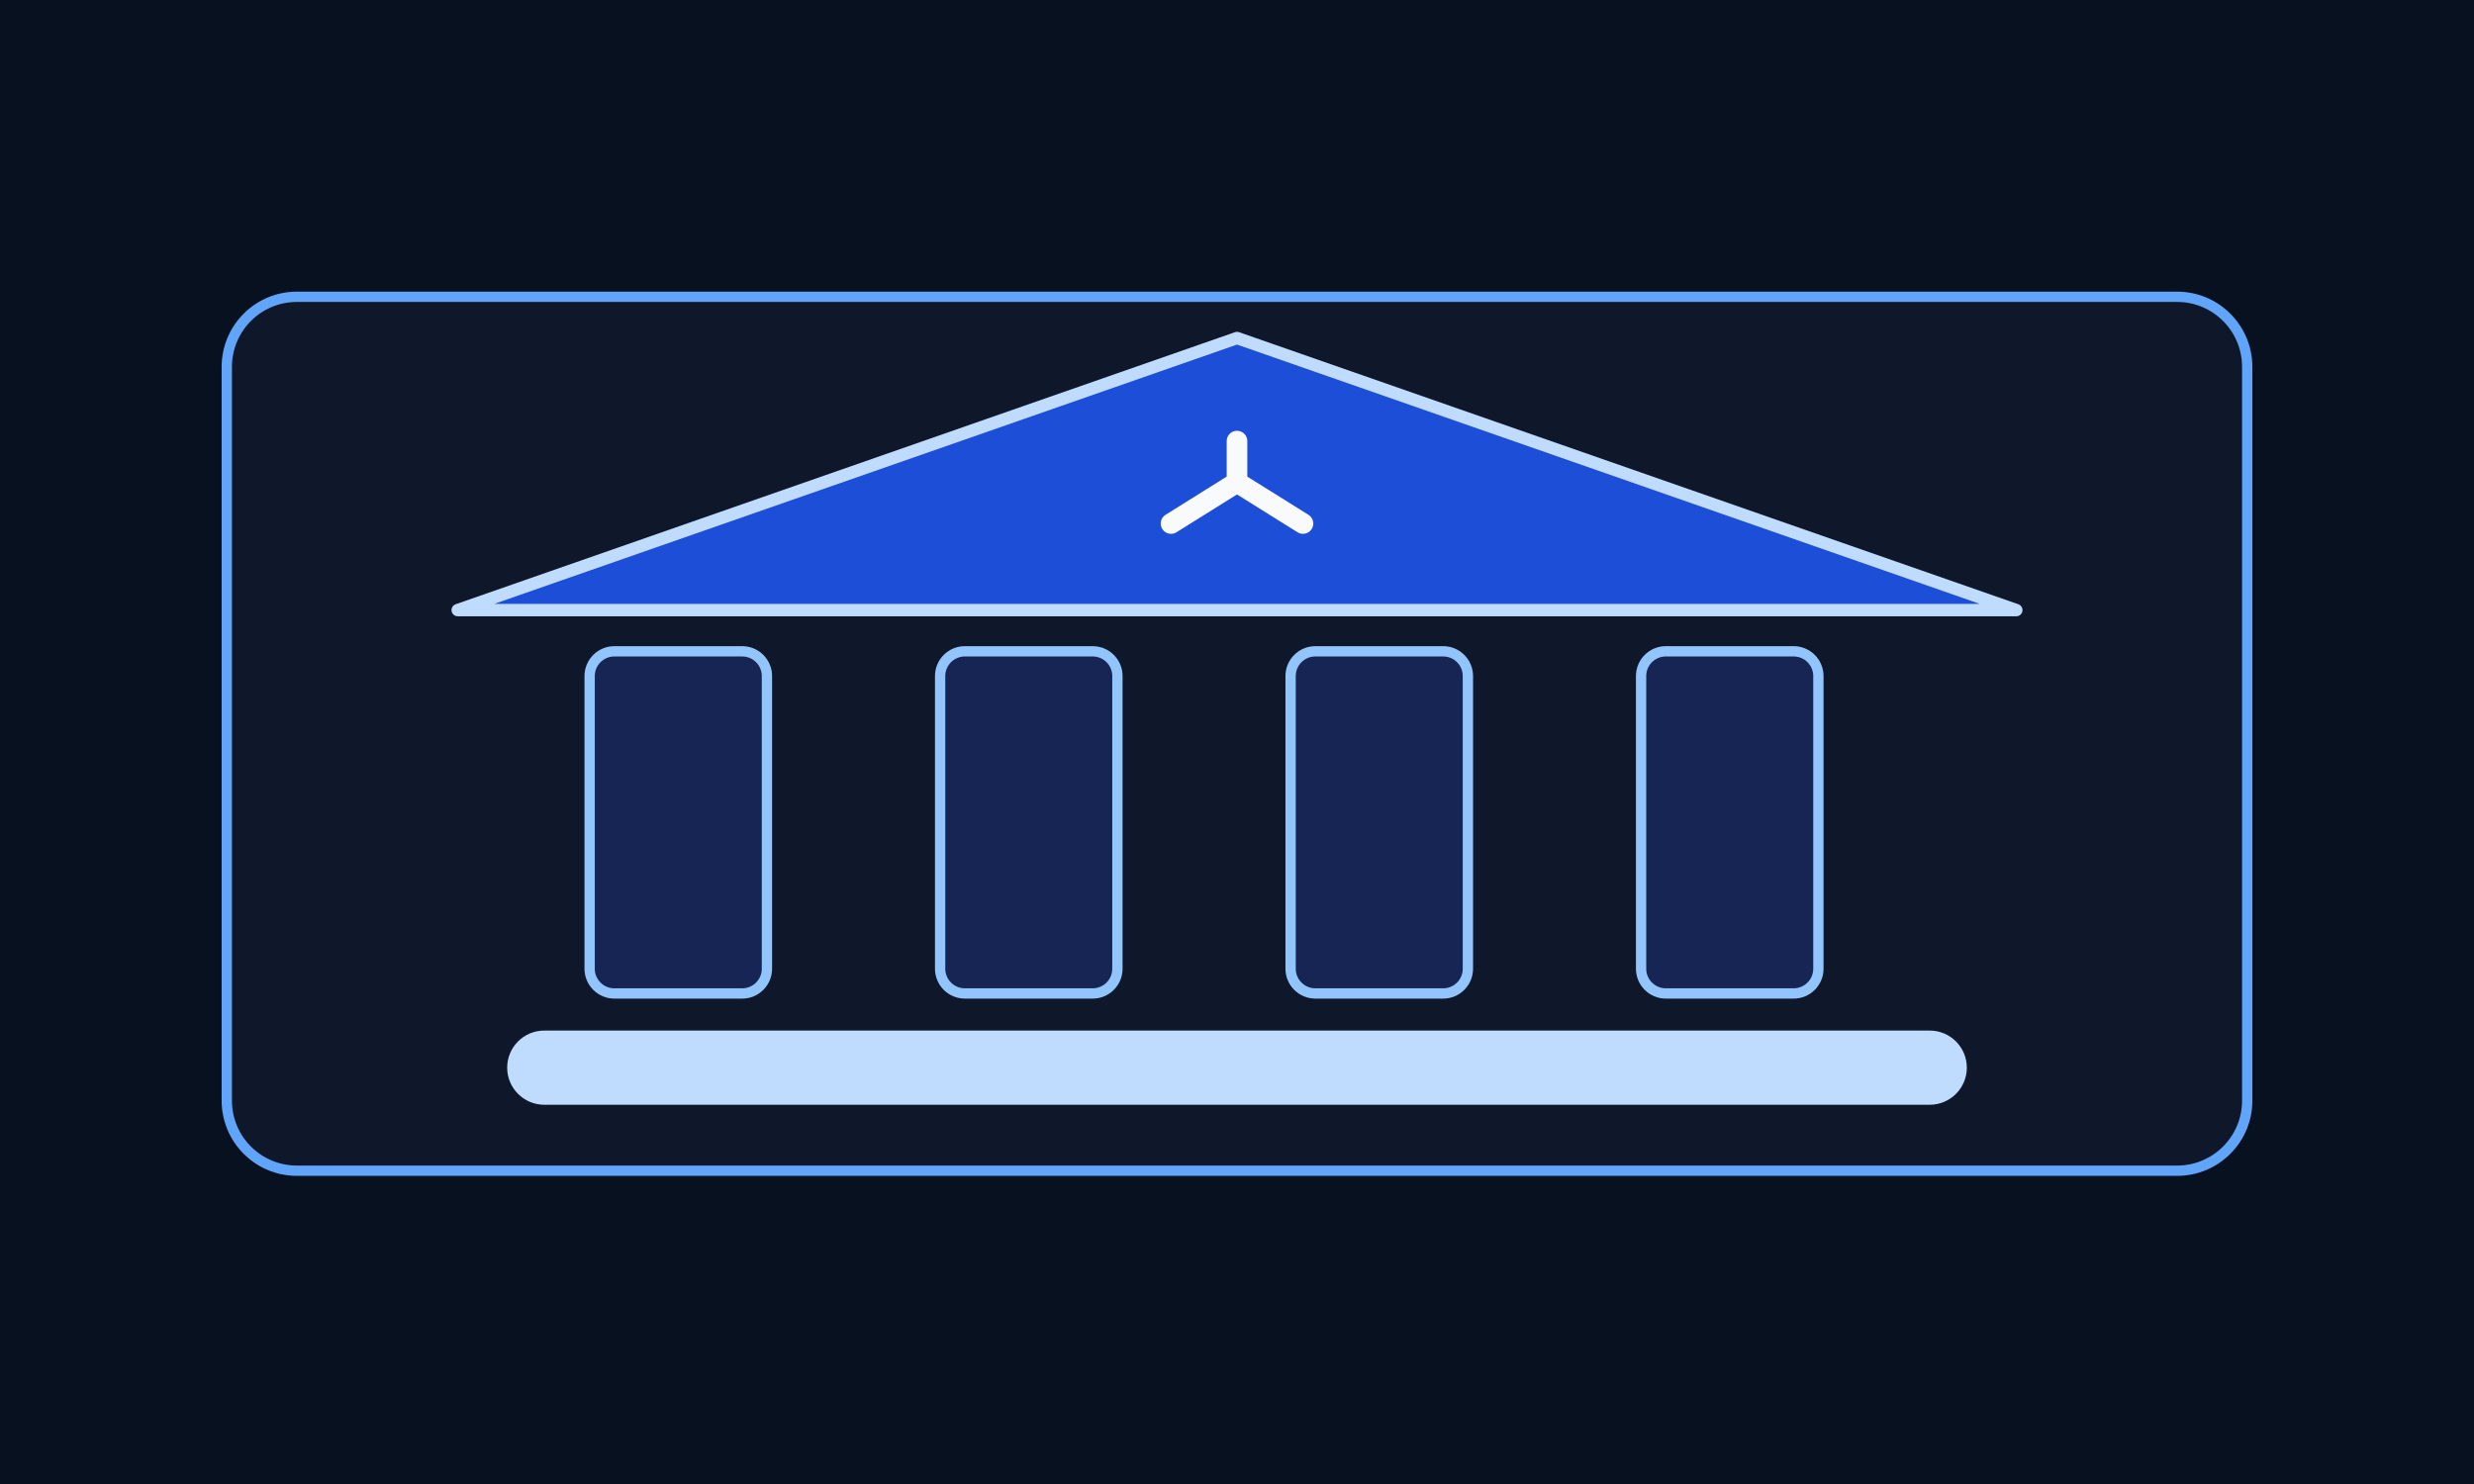
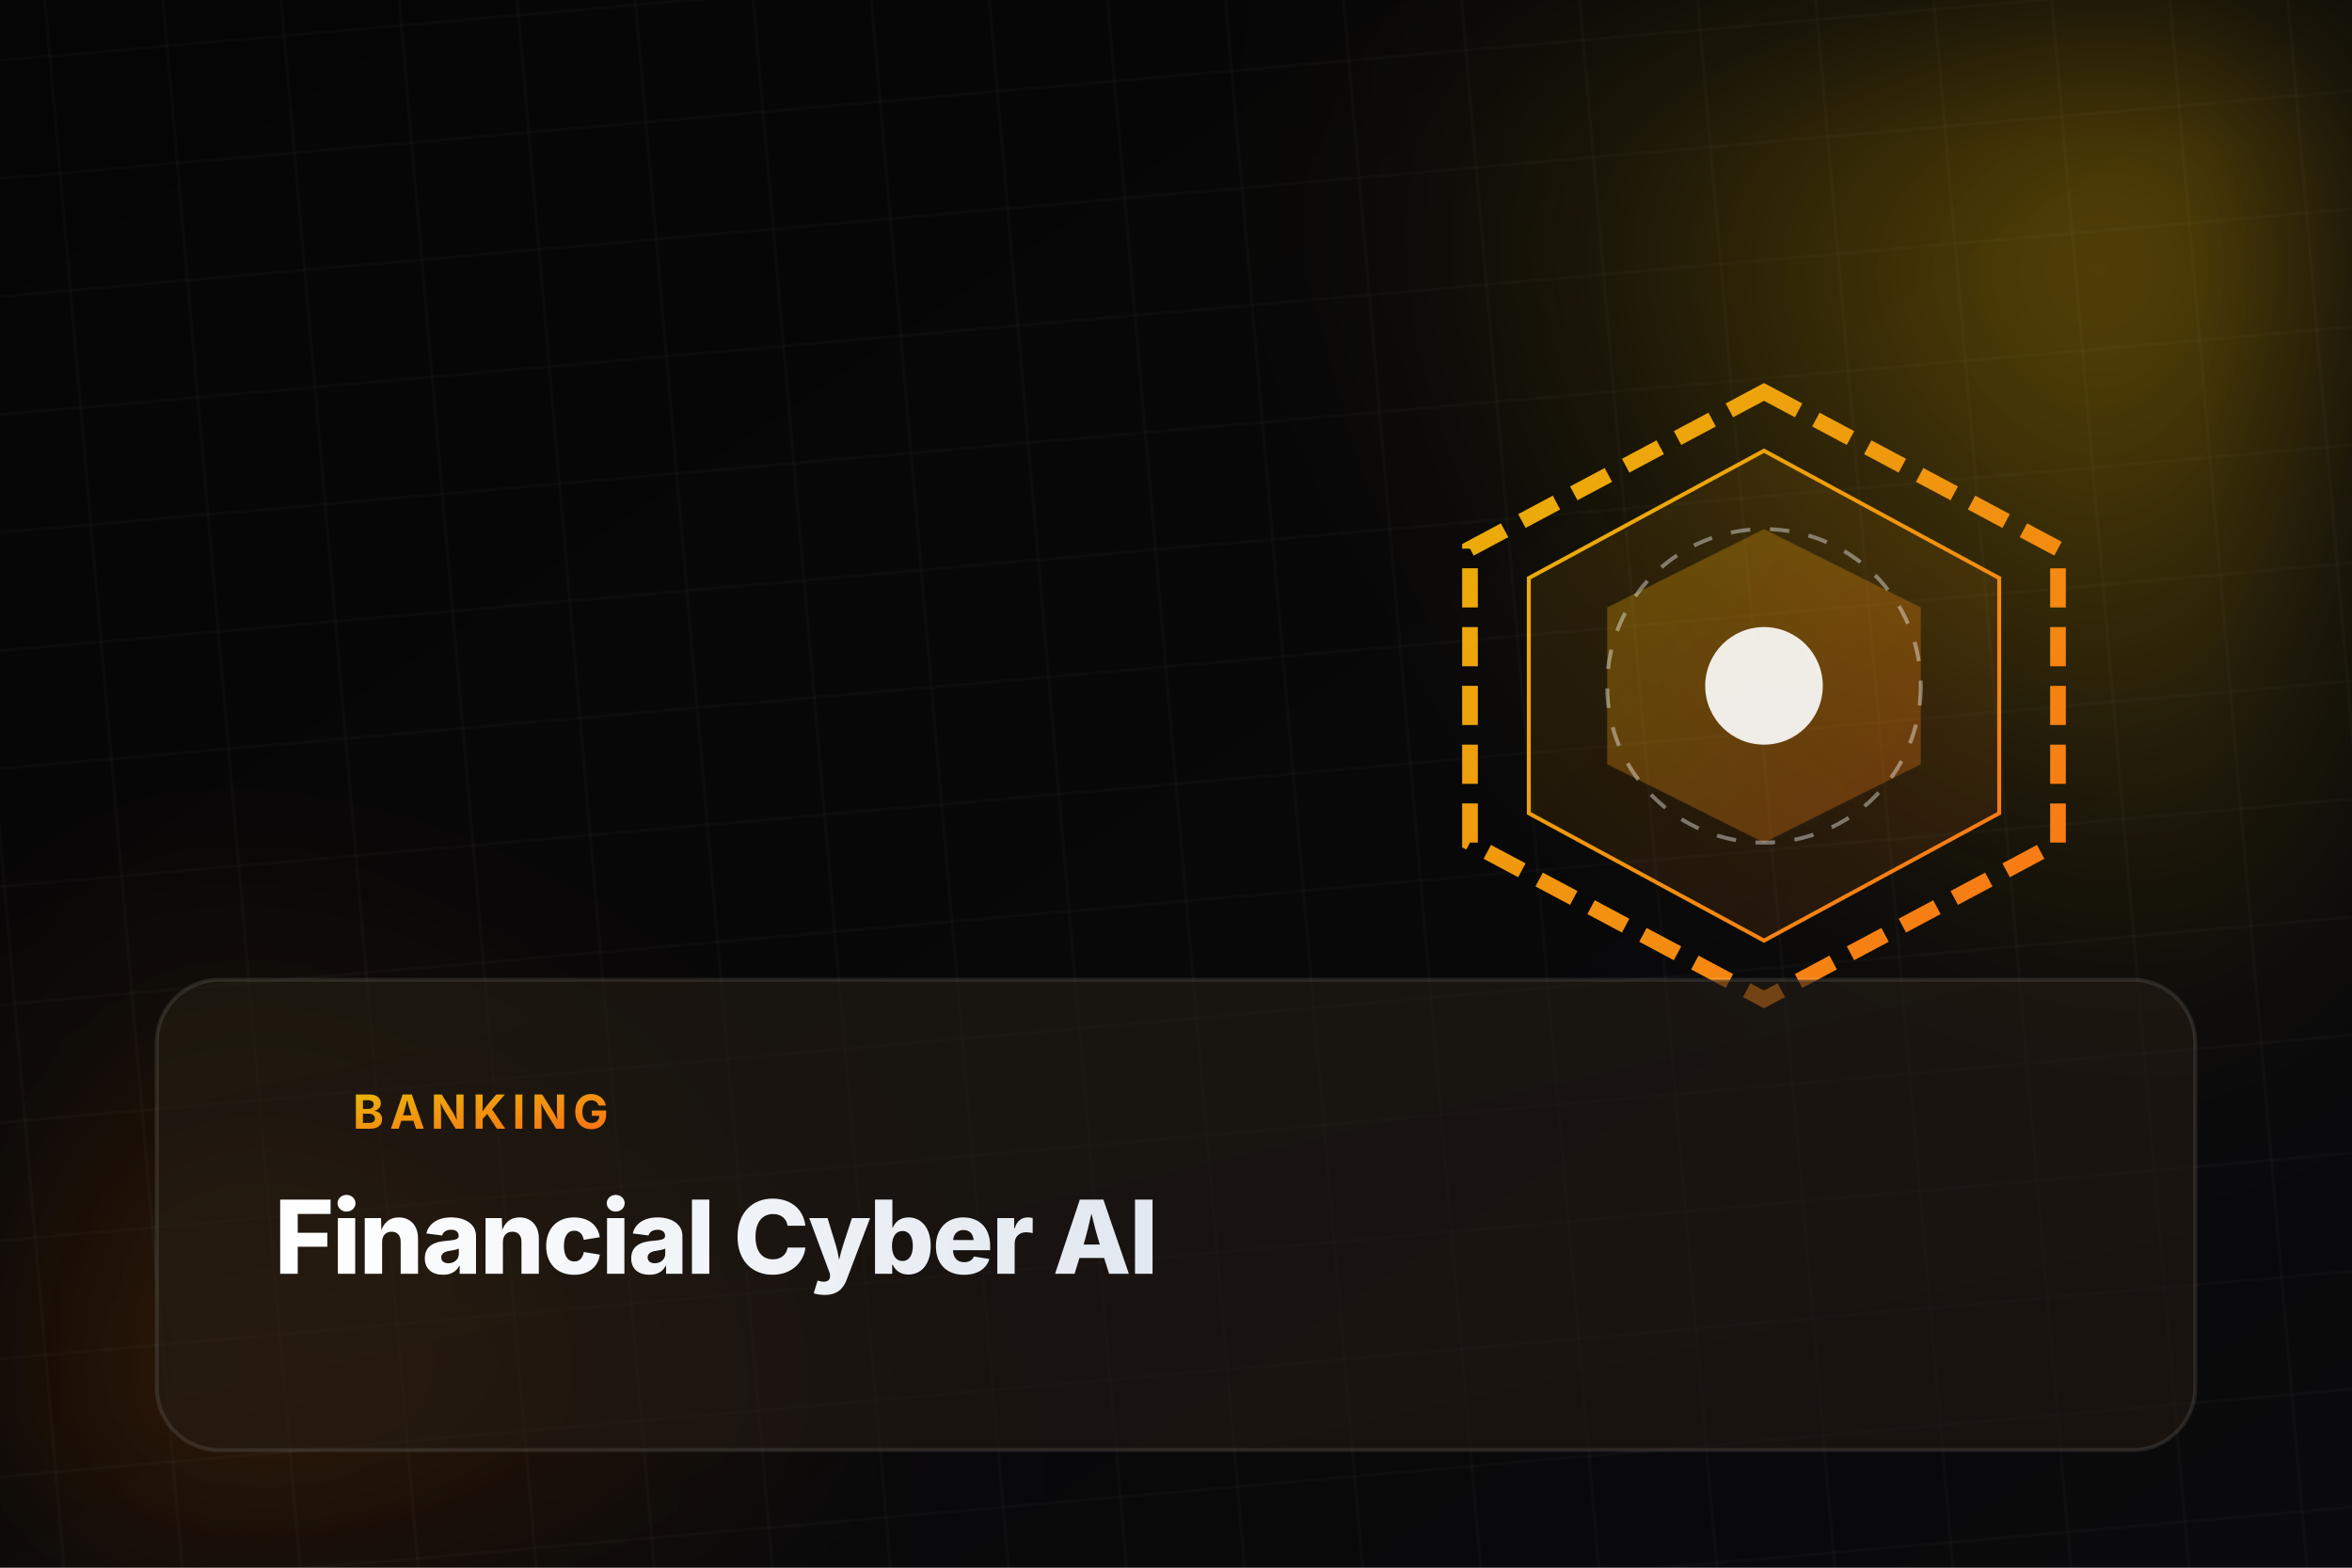
- <svg xmlns="http://www.w3.org/2000/svg" width="1200" height="720" viewBox="0 0 1200 720" fill="none" role="img" aria-label="Bank cyber model test">
-   <rect width="1200" height="720" fill="#07111F" />
-   <rect x="110" y="144" width="980" height="424" rx="34" fill="#0F172A" stroke="#60A5FA" stroke-width="5" />
-   <path d="M222 296H978L600 164L222 296Z" fill="#1D4ED8" stroke="#BFDBFE" stroke-width="6" stroke-linejoin="round" />
-   <g fill="#172554" stroke="#93C5FD" stroke-width="5">
-     <rect x="286" y="316" width="86" height="166" rx="12" />
-     <rect x="456" y="316" width="86" height="166" rx="12" />
-     <rect x="626" y="316" width="86" height="166" rx="12" />
-     <rect x="796" y="316" width="86" height="166" rx="12" />
+ <svg xmlns="http://www.w3.org/2000/svg" viewBox="0 0 1200 800" width="1200" height="800">
+   <defs>
+     <linearGradient id="bg" x1="0%" y1="0%" x2="100%" y2="100%">
+       <stop offset="0%" stop-color="#050505" />
+       <stop offset="100%" stop-color="#0a0a0c" />
+     </linearGradient>
+     <radialGradient id="glow1" cx="80%" cy="30%" r="50%">
+       <stop offset="0%" stop-color="#eab308" stop-opacity="0.5" />
+       <stop offset="100%" stop-color="#eab308" stop-opacity="0" />
+     </radialGradient>
+     <radialGradient id="glow2" cx="20%" cy="80%" r="50%">
+       <stop offset="0%" stop-color="#f97316" stop-opacity="0.3" />
+       <stop offset="100%" stop-color="#f97316" stop-opacity="0" />
+     </radialGradient>
+     <linearGradient id="text-grad" x1="0%" y1="0%" x2="100%" y2="0%">
+       <stop offset="0%" stop-color="#ffffff" />
+       <stop offset="100%" stop-color="#e2e8f0" />
+     </linearGradient>
+     <linearGradient id="accent" x1="0%" y1="0%" x2="100%" y2="100%">
+       <stop offset="0%" stop-color="#eab308" />
+       <stop offset="100%" stop-color="#f97316" />
+     </linearGradient>
+     <filter id="blur" x="-50%" y="-50%" width="200%" height="200%">
+       <feGaussianBlur stdDeviation="80" />
+     </filter>
+   </defs>
+   <rect width="1200" height="800" fill="url(#bg)" />
+   <circle cx="900" cy="250" r="450" fill="url(#glow1)" filter="url(#blur)" />
+   <circle cx="300" cy="600" r="350" fill="url(#glow2)" filter="url(#blur)" />
+   <g stroke="#ffffff" stroke-opacity="0.02" stroke-width="1.5" transform="rotate(-5, 600, 400)">
+     <path d="M0 -200 V1000" />
+     <path d="M60 -200 V1000" />
+     <path d="M120 -200 V1000" />
+     <path d="M180 -200 V1000" />
+     <path d="M240 -200 V1000" />
+     <path d="M300 -200 V1000" />
+     <path d="M360 -200 V1000" />
+     <path d="M420 -200 V1000" />
+     <path d="M480 -200 V1000" />
+     <path d="M540 -200 V1000" />
+     <path d="M600 -200 V1000" />
+     <path d="M660 -200 V1000" />
+     <path d="M720 -200 V1000" />
+     <path d="M780 -200 V1000" />
+     <path d="M840 -200 V1000" />
+     <path d="M900 -200 V1000" />
+     <path d="M960 -200 V1000" />
+     <path d="M1020 -200 V1000" />
+     <path d="M1080 -200 V1000" />
+     <path d="M1140 -200 V1000" />
+     <path d="M1200 -200 V1000" />
+     <path d="M1260 -200 V1000" />
+     <path d="M1320 -200 V1000" />
+     <path d="M1380 -200 V1000" />
+     <path d="M-200 -200 H1400" />
+     <path d="M-200 -140 H1400" />
+     <path d="M-200 -80 H1400" />
+     <path d="M-200 -20 H1400" />
+     <path d="M-200 40 H1400" />
+     <path d="M-200 100 H1400" />
+     <path d="M-200 160 H1400" />
+     <path d="M-200 220 H1400" />
+     <path d="M-200 280 H1400" />
+     <path d="M-200 340 H1400" />
+     <path d="M-200 400 H1400" />
+     <path d="M-200 460 H1400" />
+     <path d="M-200 520 H1400" />
+     <path d="M-200 580 H1400" />
+     <path d="M-200 640 H1400" />
+     <path d="M-200 700 H1400" />
+     <path d="M-200 760 H1400" />
+     <path d="M-200 820 H1400" />
+     <path d="M-200 880 H1400" />
+     <path d="M-200 940 H1400" />
  </g>
-   <rect x="246" y="500" width="708" height="36" rx="18" fill="#BFDBFE" />
-   <path d="M600 234V214M600 234L568 254M600 234L632 254" stroke="#F8FAFC" stroke-width="10" stroke-linecap="round" />
+   <g transform="translate(650, 150)">
+     <path d="M250 50 L400 130 V280 L250 360 L100 280 V130 Z" fill="none" stroke="url(#accent)" stroke-width="8" stroke-dasharray="20 10" />
+     <path d="M250 80 L370 145 V265 L250 330 L130 265 V145 Z" fill="url(#accent)" fill-opacity="0.1" stroke="url(#accent)" stroke-width="2" />
+     <path d="M250 120 L330 160 V240 L250 280 L170 240 V160 Z" fill="url(#accent)" fill-opacity="0.3" />
+     <circle cx="250" cy="200" r="30" fill="#ffffff" fill-opacity="0.9" />
+     <circle cx="250" cy="200" r="80" fill="none" stroke="#ffffff" stroke-opacity="0.4" stroke-width="2" stroke-dasharray="10 10" />
+   </g>
+   <g transform="translate(80, 500)">
+     <rect width="1040" height="240" rx="32" fill="#111115" fill-opacity="0.6" stroke="#ffffff" stroke-opacity="0.1" stroke-width="2" />
+     <rect x="0" y="0" width="1040" height="240" rx="32" fill="url(#accent)" fill-opacity="0.05" />
+     <path d="M 60 70 L 80 70" stroke="url(#accent)" stroke-width="6" stroke-linecap="round" />
+     <text x="100" y="76" fill="url(#accent)" font-family="Inter, system-ui, sans-serif" font-weight="700" font-size="24" letter-spacing="3">BANKING</text>
+     <text x="60" y="150" fill="url(#text-grad)" font-family="Inter, system-ui, sans-serif" font-weight="800" font-size="52" letter-spacing="-1">Financial Cyber AI</text>
+   </g>
</svg>
